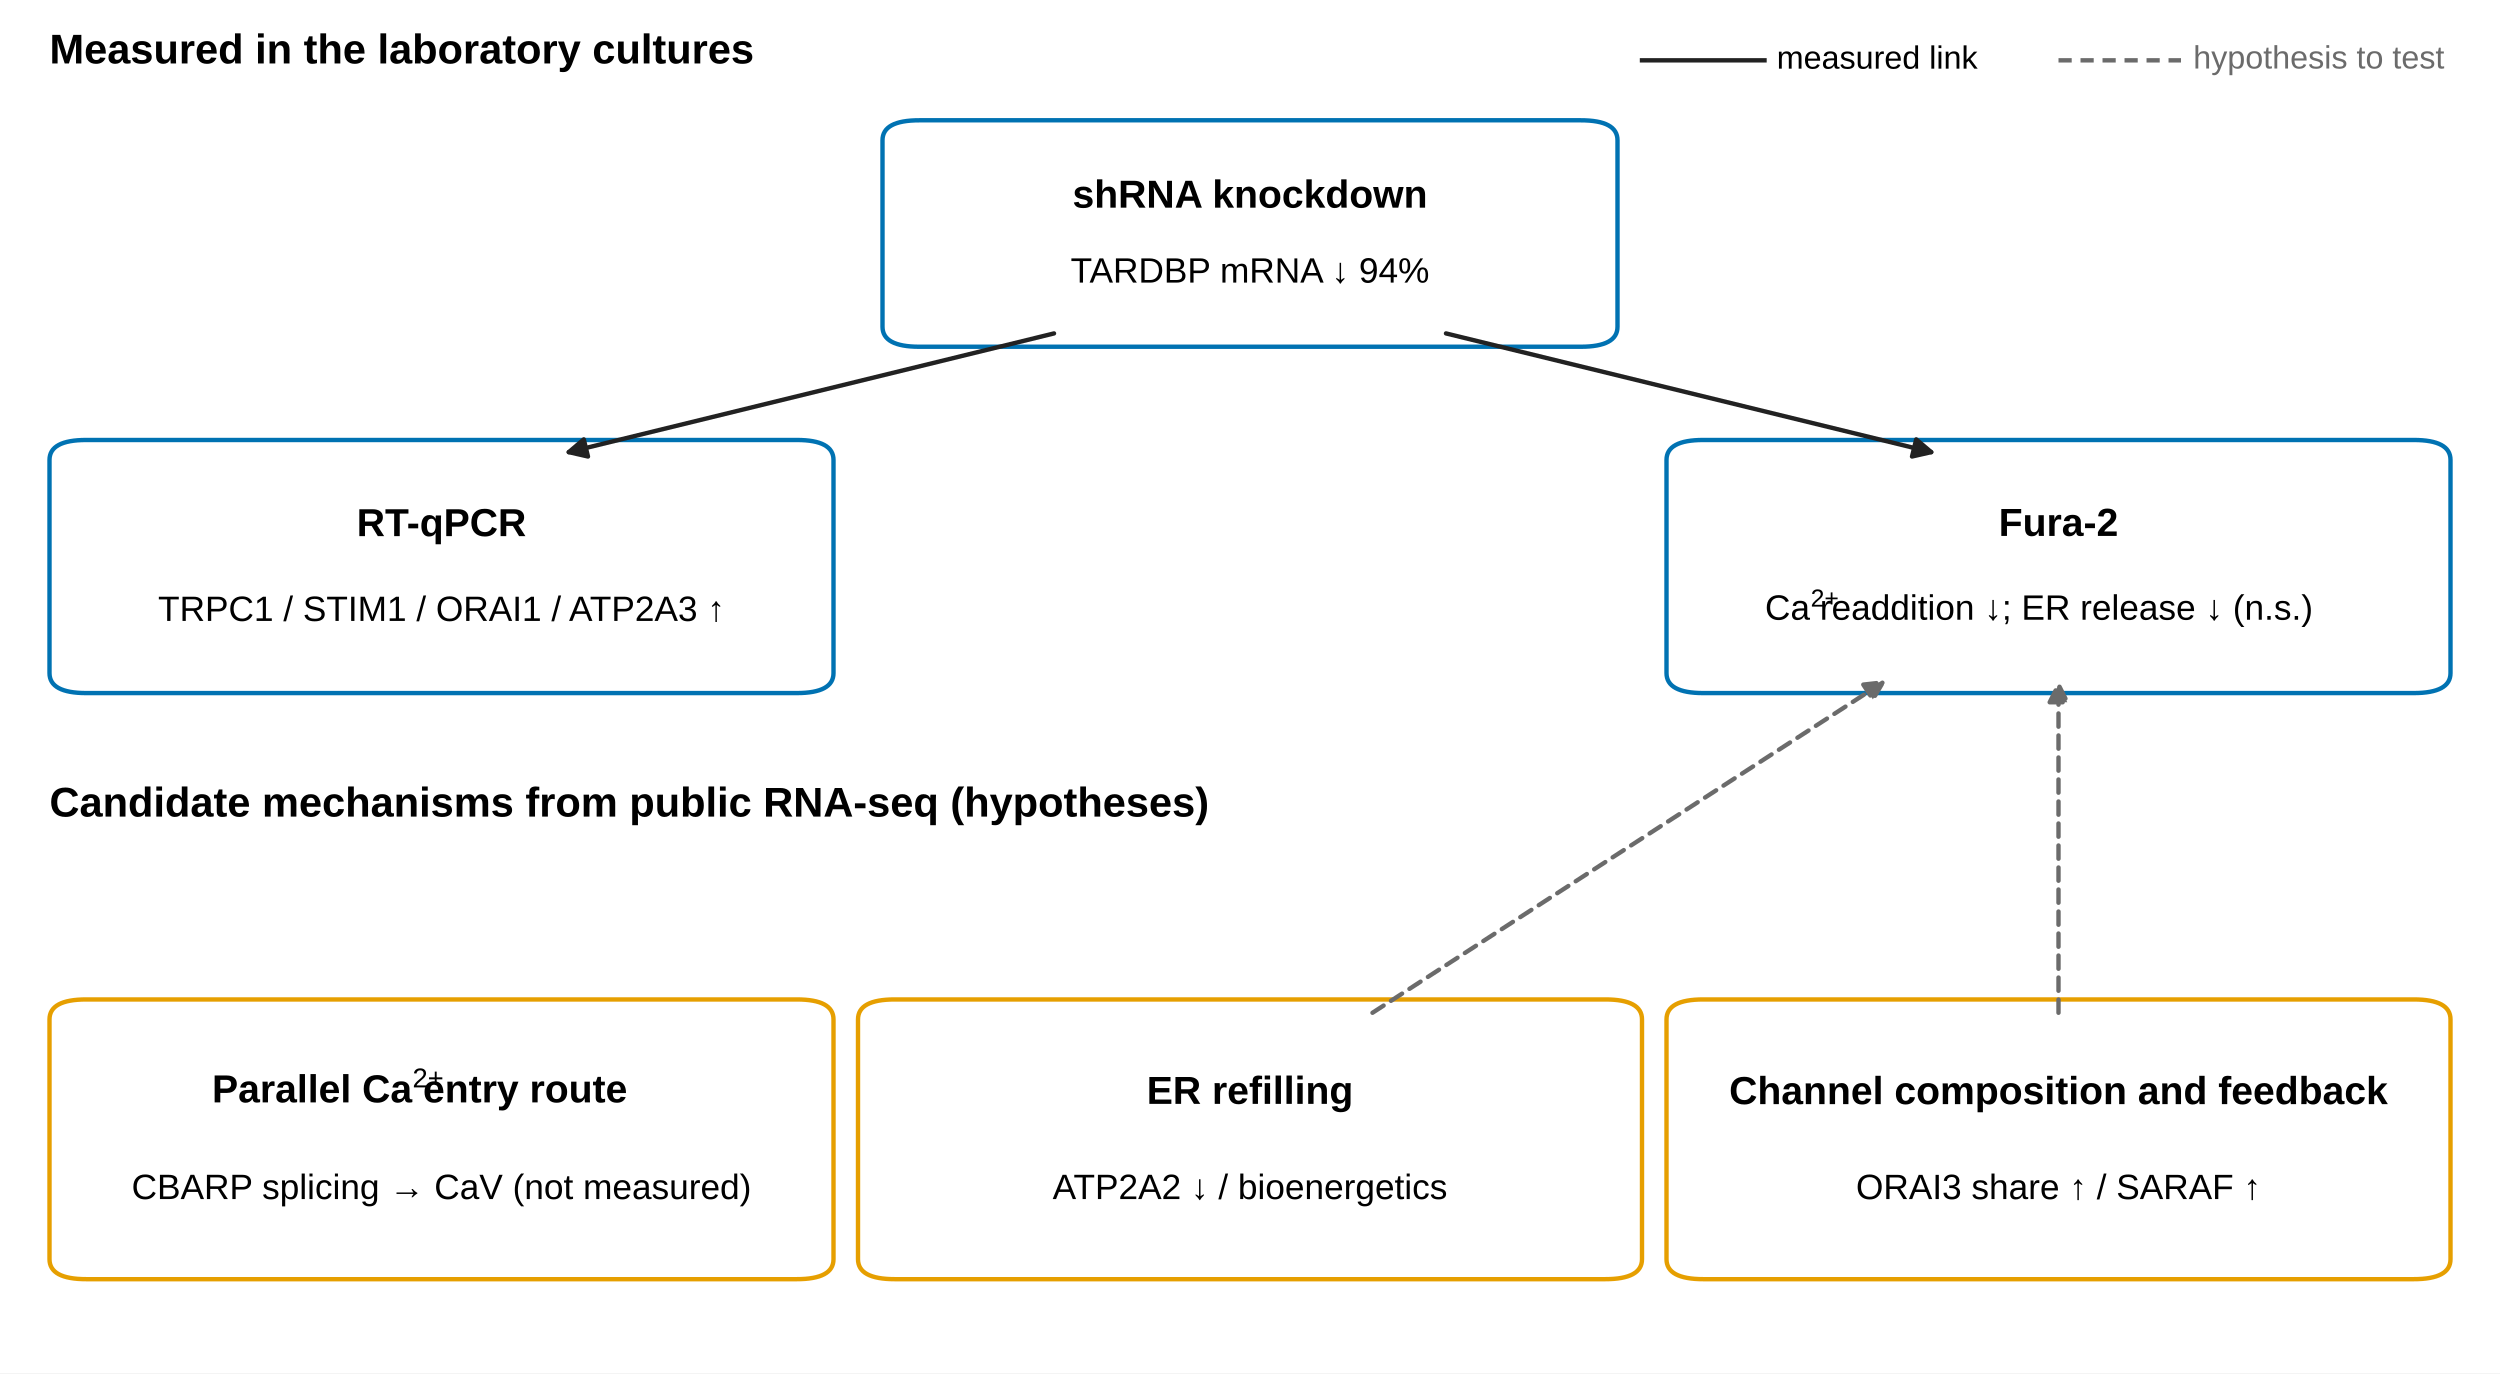
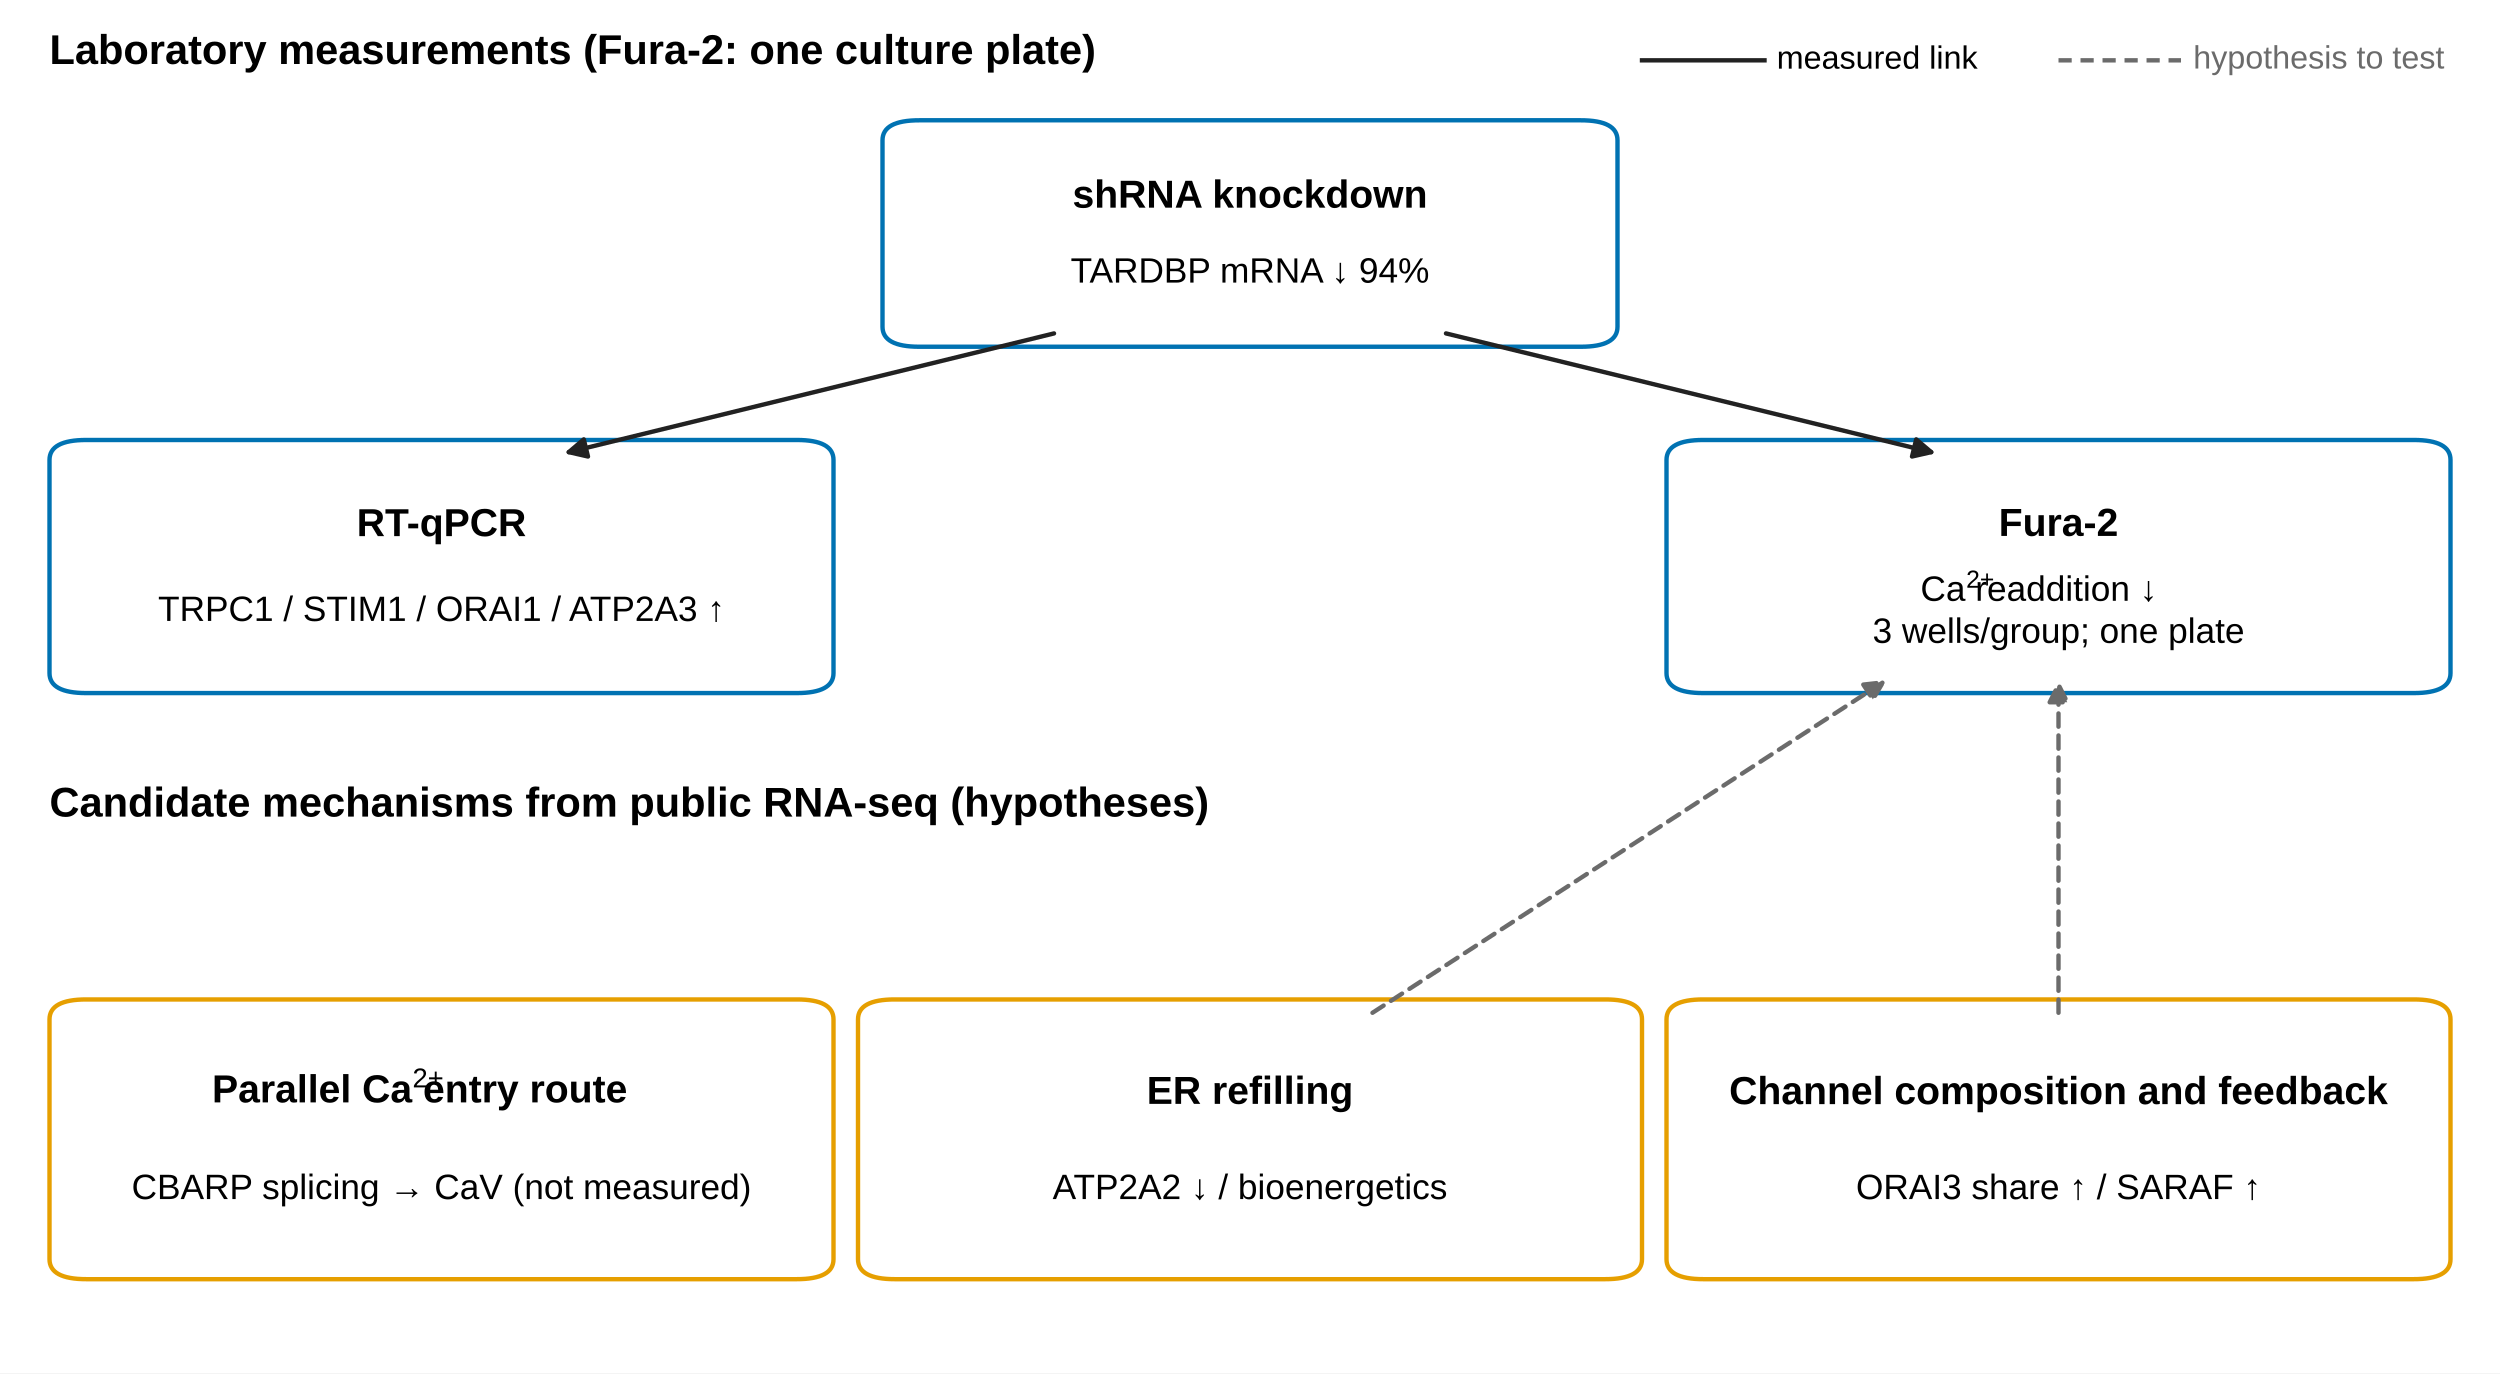
<svg xmlns="http://www.w3.org/2000/svg" width="511.2pt" height="280.8pt" viewBox="0 0 511.2 280.8" version="1.1">
  <defs>
    <style type="text/css">*{stroke-linejoin: round; stroke-linecap: butt}</style>
  </defs>
  <g id="figure_1">
    <g id="patch_1">
      <path d="M 0 280.8 L 511.2 280.8 L 511.2 0 L 0 0 z " style="fill: #ffffff" />
    </g>
    <g id="axes_1">
      <g id="patch_2">
-         <path d="M 187.968 70.902 L 323.232 70.902 Q 330.746 70.902 330.746 66.816 L 330.746 28.684 Q 330.746 24.598 323.232 24.598 L 187.968 24.598 Q 180.454 24.598 180.454 28.684 L 180.454 66.816 Q 180.454 70.902 187.968 70.902 z " clip-path="url(#pfa2219d7a5)" style="fill: #ffffff; stroke: #0072b2; stroke-width: 0.9; stroke-linejoin: miter" />
+         <path d="M 187.968 70.902 L 323.232 70.902 Q 330.746 70.902 330.746 66.816 L 330.746 28.684 Q 330.746 24.598 323.232 24.598 L 187.968 24.598 Q 180.454 24.598 180.454 28.684 L 180.454 66.816 Q 180.454 70.902 187.968 70.902 z " clip-path="url(#pf7c75fdb89)" style="fill: #ffffff; stroke: #0072b2; stroke-width: 0.9; stroke-linejoin: miter" />
      </g>
      <g id="patch_3">
-         <path d="M 17.636 141.72 L 162.919 141.72 Q 170.434 141.72 170.434 137.634 L 170.434 94.054 Q 170.434 89.968 162.919 89.968 L 17.636 89.968 Q 10.122 89.968 10.122 94.054 L 10.122 137.634 Q 10.122 141.72 17.636 141.72 z " clip-path="url(#pfa2219d7a5)" style="fill: #ffffff; stroke: #0072b2; stroke-width: 0.9; stroke-linejoin: miter" />
+         <path d="M 17.636 141.72 L 162.919 141.72 Q 170.434 141.72 170.434 137.634 L 170.434 94.054 Q 170.434 89.968 162.919 89.968 L 17.636 89.968 Q 10.122 89.968 10.122 94.054 L 10.122 137.634 Q 10.122 141.72 17.636 141.72 z " clip-path="url(#pf7c75fdb89)" style="fill: #ffffff; stroke: #0072b2; stroke-width: 0.9; stroke-linejoin: miter" />
      </g>
      <g id="patch_4">
-         <path d="M 348.281 141.72 L 493.564 141.72 Q 501.078 141.72 501.078 137.634 L 501.078 94.054 Q 501.078 89.968 493.564 89.968 L 348.281 89.968 Q 340.766 89.968 340.766 94.054 L 340.766 137.634 Q 340.766 141.72 348.281 141.72 z " clip-path="url(#pfa2219d7a5)" style="fill: #ffffff; stroke: #0072b2; stroke-width: 0.9; stroke-linejoin: miter" />
+         <path d="M 348.281 141.72 L 493.564 141.72 Q 501.078 141.72 501.078 137.634 L 501.078 94.054 Q 501.078 89.968 493.564 89.968 L 348.281 89.968 Q 340.766 89.968 340.766 94.054 L 340.766 137.634 Q 340.766 141.72 348.281 141.72 z " clip-path="url(#pf7c75fdb89)" style="fill: #ffffff; stroke: #0072b2; stroke-width: 0.9; stroke-linejoin: miter" />
      </g>
      <g id="patch_5">
-         <path d="M 215.522 68.178 Q 165.424 80.435 116.304 92.453 " clip-path="url(#pfa2219d7a5)" style="fill: none; stroke: #222222; stroke-width: 0.9; stroke-linecap: round" />
-         <path d="M 120.229 93.346 L 116.304 92.453 L 119.373 89.849 z " clip-path="url(#pfa2219d7a5)" style="fill: #222222; stroke: #222222; stroke-width: 0.9; stroke-linecap: round" />
+         <path d="M 215.522 68.178 Q 165.424 80.435 116.304 92.453 " clip-path="url(#pf7c75fdb89)" style="fill: none; stroke: #222222; stroke-width: 0.9; stroke-linecap: round" />
+         <path d="M 120.229 93.346 L 116.304 92.453 L 119.373 89.849 z " clip-path="url(#pf7c75fdb89)" style="fill: #222222; stroke: #222222; stroke-width: 0.9; stroke-linecap: round" />
      </g>
      <g id="patch_6">
-         <path d="M 295.678 68.178 Q 345.776 80.435 394.896 92.453 " clip-path="url(#pfa2219d7a5)" style="fill: none; stroke: #222222; stroke-width: 0.9; stroke-linecap: round" />
-         <path d="M 391.827 89.849 L 394.896 92.453 L 390.971 93.346 z " clip-path="url(#pfa2219d7a5)" style="fill: #222222; stroke: #222222; stroke-width: 0.9; stroke-linecap: round" />
+         <path d="M 295.678 68.178 Q 345.776 80.435 394.896 92.453 " clip-path="url(#pf7c75fdb89)" style="fill: none; stroke: #222222; stroke-width: 0.9; stroke-linecap: round" />
+         <path d="M 391.827 89.849 L 394.896 92.453 L 390.971 93.346 z " clip-path="url(#pf7c75fdb89)" style="fill: #222222; stroke: #222222; stroke-width: 0.9; stroke-linecap: round" />
      </g>
      <g id="patch_7">
-         <path d="M 17.636 261.565 L 162.919 261.565 Q 170.434 261.565 170.434 257.48 L 170.434 208.452 Q 170.434 204.366 162.919 204.366 L 17.636 204.366 Q 10.122 204.366 10.122 208.452 L 10.122 257.48 Q 10.122 261.565 17.636 261.565 z " clip-path="url(#pfa2219d7a5)" style="fill: #ffffff; stroke: #e69f00; stroke-width: 0.9; stroke-linejoin: miter" />
+         <path d="M 17.636 261.565 L 162.919 261.565 Q 170.434 261.565 170.434 257.48 L 170.434 208.452 Q 170.434 204.366 162.919 204.366 L 17.636 204.366 Q 10.122 204.366 10.122 208.452 L 10.122 257.48 Q 10.122 261.565 17.636 261.565 z " clip-path="url(#pf7c75fdb89)" style="fill: #ffffff; stroke: #e69f00; stroke-width: 0.9; stroke-linejoin: miter" />
      </g>
      <g id="patch_8">
-         <path d="M 182.958 261.565 L 328.242 261.565 Q 335.756 261.565 335.756 257.48 L 335.756 208.452 Q 335.756 204.366 328.242 204.366 L 182.958 204.366 Q 175.444 204.366 175.444 208.452 L 175.444 257.48 Q 175.444 261.565 182.958 261.565 z " clip-path="url(#pfa2219d7a5)" style="fill: #ffffff; stroke: #e69f00; stroke-width: 0.9; stroke-linejoin: miter" />
+         <path d="M 182.958 261.565 L 328.242 261.565 Q 335.756 261.565 335.756 257.48 L 335.756 208.452 Q 335.756 204.366 328.242 204.366 L 182.958 204.366 Q 175.444 204.366 175.444 208.452 L 175.444 257.48 Q 175.444 261.565 182.958 261.565 z " clip-path="url(#pf7c75fdb89)" style="fill: #ffffff; stroke: #e69f00; stroke-width: 0.9; stroke-linejoin: miter" />
      </g>
      <g id="patch_9">
-         <path d="M 348.281 261.565 L 493.564 261.565 Q 501.078 261.565 501.078 257.48 L 501.078 208.452 Q 501.078 204.366 493.564 204.366 L 348.281 204.366 Q 340.766 204.366 340.766 208.452 L 340.766 257.48 Q 340.766 261.565 348.281 261.565 z " clip-path="url(#pfa2219d7a5)" style="fill: #ffffff; stroke: #e69f00; stroke-width: 0.9; stroke-linejoin: miter" />
+         <path d="M 348.281 261.565 L 493.564 261.565 Q 501.078 261.565 501.078 257.48 L 501.078 208.452 Q 501.078 204.366 493.564 204.366 L 348.281 204.366 Q 340.766 204.366 340.766 208.452 L 340.766 257.48 Q 340.766 261.565 348.281 261.565 z " clip-path="url(#pf7c75fdb89)" style="fill: #ffffff; stroke: #e69f00; stroke-width: 0.9; stroke-linejoin: miter" />
      </g>
      <g id="patch_10">
-         <path d="M 280.649 207.09 Q 333.251 173.043 385.009 139.543 " clip-path="url(#pfa2219d7a5)" style="fill: none; stroke-dasharray: 2.7,1.8; stroke-dashoffset: 0; stroke: #6b6b6b; stroke-width: 0.9; stroke-linecap: round" />
-         <path d="M 381.009 139.988 L 385.009 139.543 L 382.965 143.01 z " clip-path="url(#pfa2219d7a5)" style="fill: #6b6b6b; stroke-dasharray: 2.7,1.8; stroke-dashoffset: 0; stroke: #6b6b6b; stroke-width: 0.9; stroke-linecap: round" />
+         <path d="M 280.649 207.09 Q 333.251 173.043 385.009 139.543 " clip-path="url(#pf7c75fdb89)" style="fill: none; stroke-dasharray: 2.7,1.8; stroke-dashoffset: 0; stroke: #6b6b6b; stroke-width: 0.9; stroke-linecap: round" />
+         <path d="M 381.009 139.988 L 385.009 139.543 L 382.965 143.01 z " clip-path="url(#pf7c75fdb89)" style="fill: #6b6b6b; stroke-dasharray: 2.7,1.8; stroke-dashoffset: 0; stroke: #6b6b6b; stroke-width: 0.9; stroke-linecap: round" />
      </g>
      <g id="patch_11">
-         <path d="M 420.922 207.09 Q 420.922 173.043 420.922 140.002 " clip-path="url(#pfa2219d7a5)" style="fill: none; stroke-dasharray: 2.7,1.8; stroke-dashoffset: 0; stroke: #6b6b6b; stroke-width: 0.9; stroke-linecap: round" />
-         <path d="M 419.122 143.602 L 420.922 140.002 L 422.722 143.602 z " clip-path="url(#pfa2219d7a5)" style="fill: #6b6b6b; stroke-dasharray: 2.7,1.8; stroke-dashoffset: 0; stroke: #6b6b6b; stroke-width: 0.9; stroke-linecap: round" />
+         <path d="M 420.922 207.09 Q 420.922 173.043 420.922 140.002 " clip-path="url(#pf7c75fdb89)" style="fill: none; stroke-dasharray: 2.7,1.8; stroke-dashoffset: 0; stroke: #6b6b6b; stroke-width: 0.9; stroke-linecap: round" />
+         <path d="M 419.122 143.602 L 420.922 140.002 L 422.722 143.602 z " clip-path="url(#pf7c75fdb89)" style="fill: #6b6b6b; stroke-dasharray: 2.7,1.8; stroke-dashoffset: 0; stroke: #6b6b6b; stroke-width: 0.9; stroke-linecap: round" />
      </g>
      <g id="line2d_1">
-         <path d="M 335.756 12.341 L 360.805 12.341 " clip-path="url(#pfa2219d7a5)" style="fill: none; stroke: #222222; stroke-width: 0.9; stroke-linecap: square" />
+         <path d="M 335.756 12.341 L 360.805 12.341 " clip-path="url(#pf7c75fdb89)" style="fill: none; stroke: #222222; stroke-width: 0.9; stroke-linecap: square" />
      </g>
      <g id="line2d_2">
-         <path d="M 420.922 12.341 L 445.971 12.341 " clip-path="url(#pfa2219d7a5)" style="fill: none; stroke-dasharray: 2.7,1.8; stroke-dashoffset: 0; stroke: #6b6b6b; stroke-width: 0.9" />
+         <path d="M 420.922 12.341 L 445.971 12.341 " clip-path="url(#pf7c75fdb89)" style="fill: none; stroke-dasharray: 2.7,1.8; stroke-dashoffset: 0; stroke: #6b6b6b; stroke-width: 0.9" />
      </g>
      <g id="text_1">
-         <text style="font: 700 8.5px 'Arial'; text-anchor: start" x="10.122" y="12.978" transform="rotate(-0 10.12176 12.97778)">Measured in the laboratory cultures</text>
+         <text style="font: 700 8.5px 'Arial'; text-anchor: start" x="10.122" y="13.081" transform="rotate(-0 10.12176 13.08137)">Laboratory measurements (Fura-2: one culture plate)</text>
      </g>
      <g id="text_2">
        <text style="font: 700 8px 'Arial'; text-anchor: middle" x="255.6" y="42.47" transform="rotate(-0 255.6 42.46964)">shRNA knockdown</text>
      </g>
      <g id="text_3">
        <text style="font: 7.2px 'Arial'; text-anchor: middle" x="255.6" y="57.788" transform="rotate(-0 255.6 57.78769)">TARDBP mRNA ↓ 94%</text>
      </g>
      <g id="text_4">
        <text style="font: 700 8px 'Arial'; text-anchor: middle" x="90.278" y="109.632" transform="rotate(-0 90.27792 109.6318)">RT-qPCR</text>
      </g>
      <g id="text_5">
        <text style="font: 7.2px 'Arial'; text-anchor: middle" x="90.278" y="126.973" transform="rotate(-0 90.27792 126.9734)">TRPC1 / STIM1 / ORAI1 / ATP2A3 ↑</text>
      </g>
      <g id="text_6">
        <text style="font: 700 8px 'Arial'; text-anchor: middle" x="420.922" y="109.583" transform="rotate(-0 420.9221 109.5831)">Fura-2</text>
      </g>
      <g id="text_7">
-         <g transform="translate(360.9101 127.5168)">
+         <g transform="translate(392.6981 123.6503)">
          <text>
-             <tspan style="font: 7.2px 'Arial'" x="0 5.236 17.29 19.304 21.718 25.751 29.783 33.815 37.847 39.458 41.472 43.083 47.115 51.147 53.161 56.786 58.8 60.815 65.65 70.886 72.9 75.315 79.347 80.957 84.99 89.022 92.647 96.679 98.693 102.318 104.332 106.747 110.779 112.793 116.418 118.432" y="-0.798">Ca readdition ↓; ER release ↓ (n.s.)</tspan>
+             <tspan style="font: 7.2px 'Arial'" x="0 5.236 17.29 19.304 21.718 25.751 29.783 33.815 37.847 39.458 41.472 43.083 47.115 51.147 53.161" y="-0.798">Ca readdition ↓</tspan>
            <tspan style="font: 5.04px 'Arial'" x="9.335 13.146" y="-3.478">2+</tspan>
          </text>
        </g>
+         <text style="font: 7.2px 'Arial'" transform="translate(382.8999 131.452)">3 wells/group; one plate</text>
      </g>
      <g id="text_8">
        <text style="font: 700 8.5px 'Arial'; text-anchor: start" x="10.122" y="166.974" transform="rotate(-0 10.12176 166.9738)">Candidate mechanisms from public RNA-seq (hypotheses)</text>
      </g>
      <g id="text_9">
        <g transform="translate(43.35792 226.3305)">
          <text>
            <tspan style="font: 700 8px 'Arial'" x="0 5.336 9.785 12.898 17.348 19.57 21.793 26.242 28.465 30.688 36.465 49.776 51.999 56.448 61.335 63.999 67.112 71.561 73.784 76.897 81.784 86.671 89.335" y="-0.913">Parallel Ca entry route</tspan>
            <tspan style="font: 5.6px 'Arial'" x="40.991 45.196" y="-3.975">2+</tspan>
          </text>
        </g>
      </g>
      <g id="text_10">
        <text style="font: 7.2px 'Arial'; text-anchor: middle" x="90.278" y="245.179" transform="rotate(-0 90.27792 245.179)">CBARP splicing → CaV (not measured)</text>
      </g>
      <g id="text_11">
        <text style="font: 700 8px 'Arial'; text-anchor: middle" x="255.6" y="225.72" transform="rotate(-0 255.6 225.7205)">ER refilling</text>
      </g>
      <g id="text_12">
        <text style="font: 7.2px 'Arial'; text-anchor: middle" x="255.6" y="245.179" transform="rotate(-0 255.6 245.179)">ATP2A2 ↓ / bioenergetics</text>
      </g>
      <g id="text_13">
        <text style="font: 700 8px 'Arial'; text-anchor: middle" x="420.922" y="225.773" transform="rotate(-0 420.9221 225.773)">Channel composition and feedback</text>
      </g>
      <g id="text_14">
        <text style="font: 7.2px 'Arial'; text-anchor: middle" x="420.922" y="245.185" transform="rotate(-0 420.9221 245.1846)">ORAI3 share ↑ / SARAF ↑</text>
      </g>
      <g id="text_15">
        <text style="font: 6.6px 'Arial'; text-anchor: start" x="363.31" y="14.047" transform="rotate(-0 363.3098 14.04736)">measured link</text>
      </g>
      <g id="text_16">
        <text style="fill: #6b6b6b; font: 6.6px 'Arial'; text-anchor: start" x="448.476" y="14.009" transform="rotate(-0 448.4758 14.00869)">hypothesis to test</text>
      </g>
    </g>
  </g>
  <defs>
-     <clipPath id="pfa2219d7a5">
+     <clipPath id="pf7c75fdb89">
      <rect x="5.112" y="2.808" width="500.976" height="272.376" />
    </clipPath>
  </defs>
</svg>
